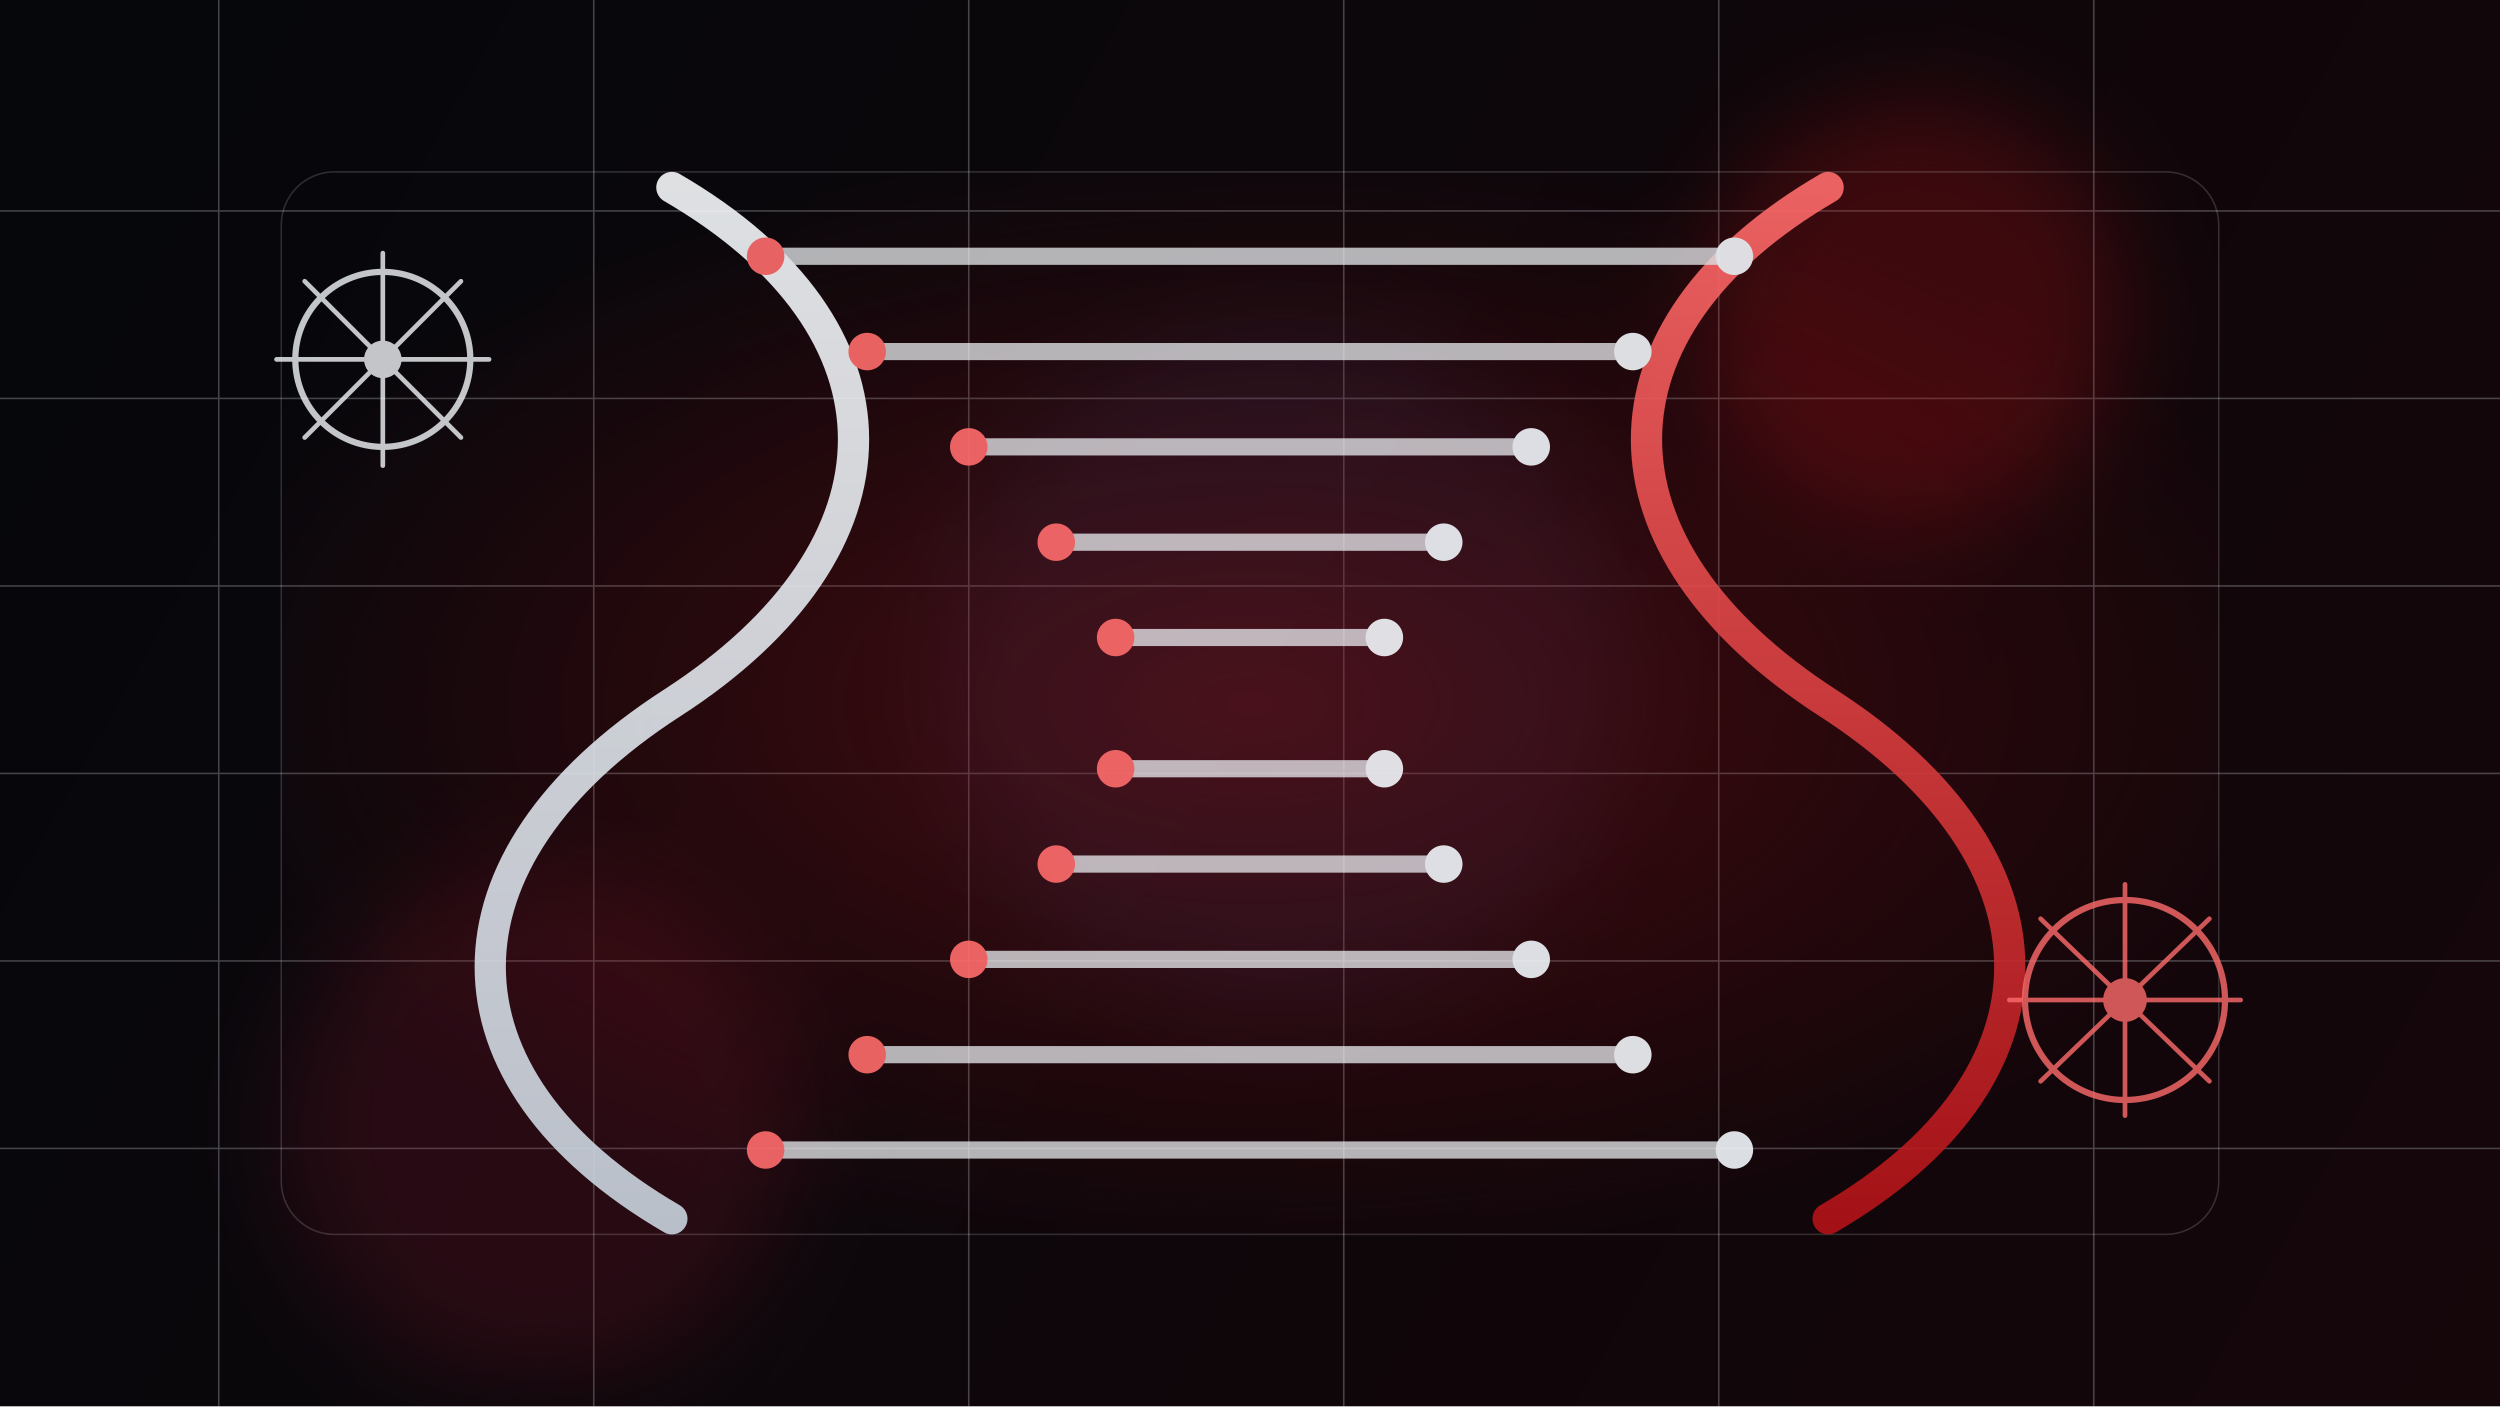
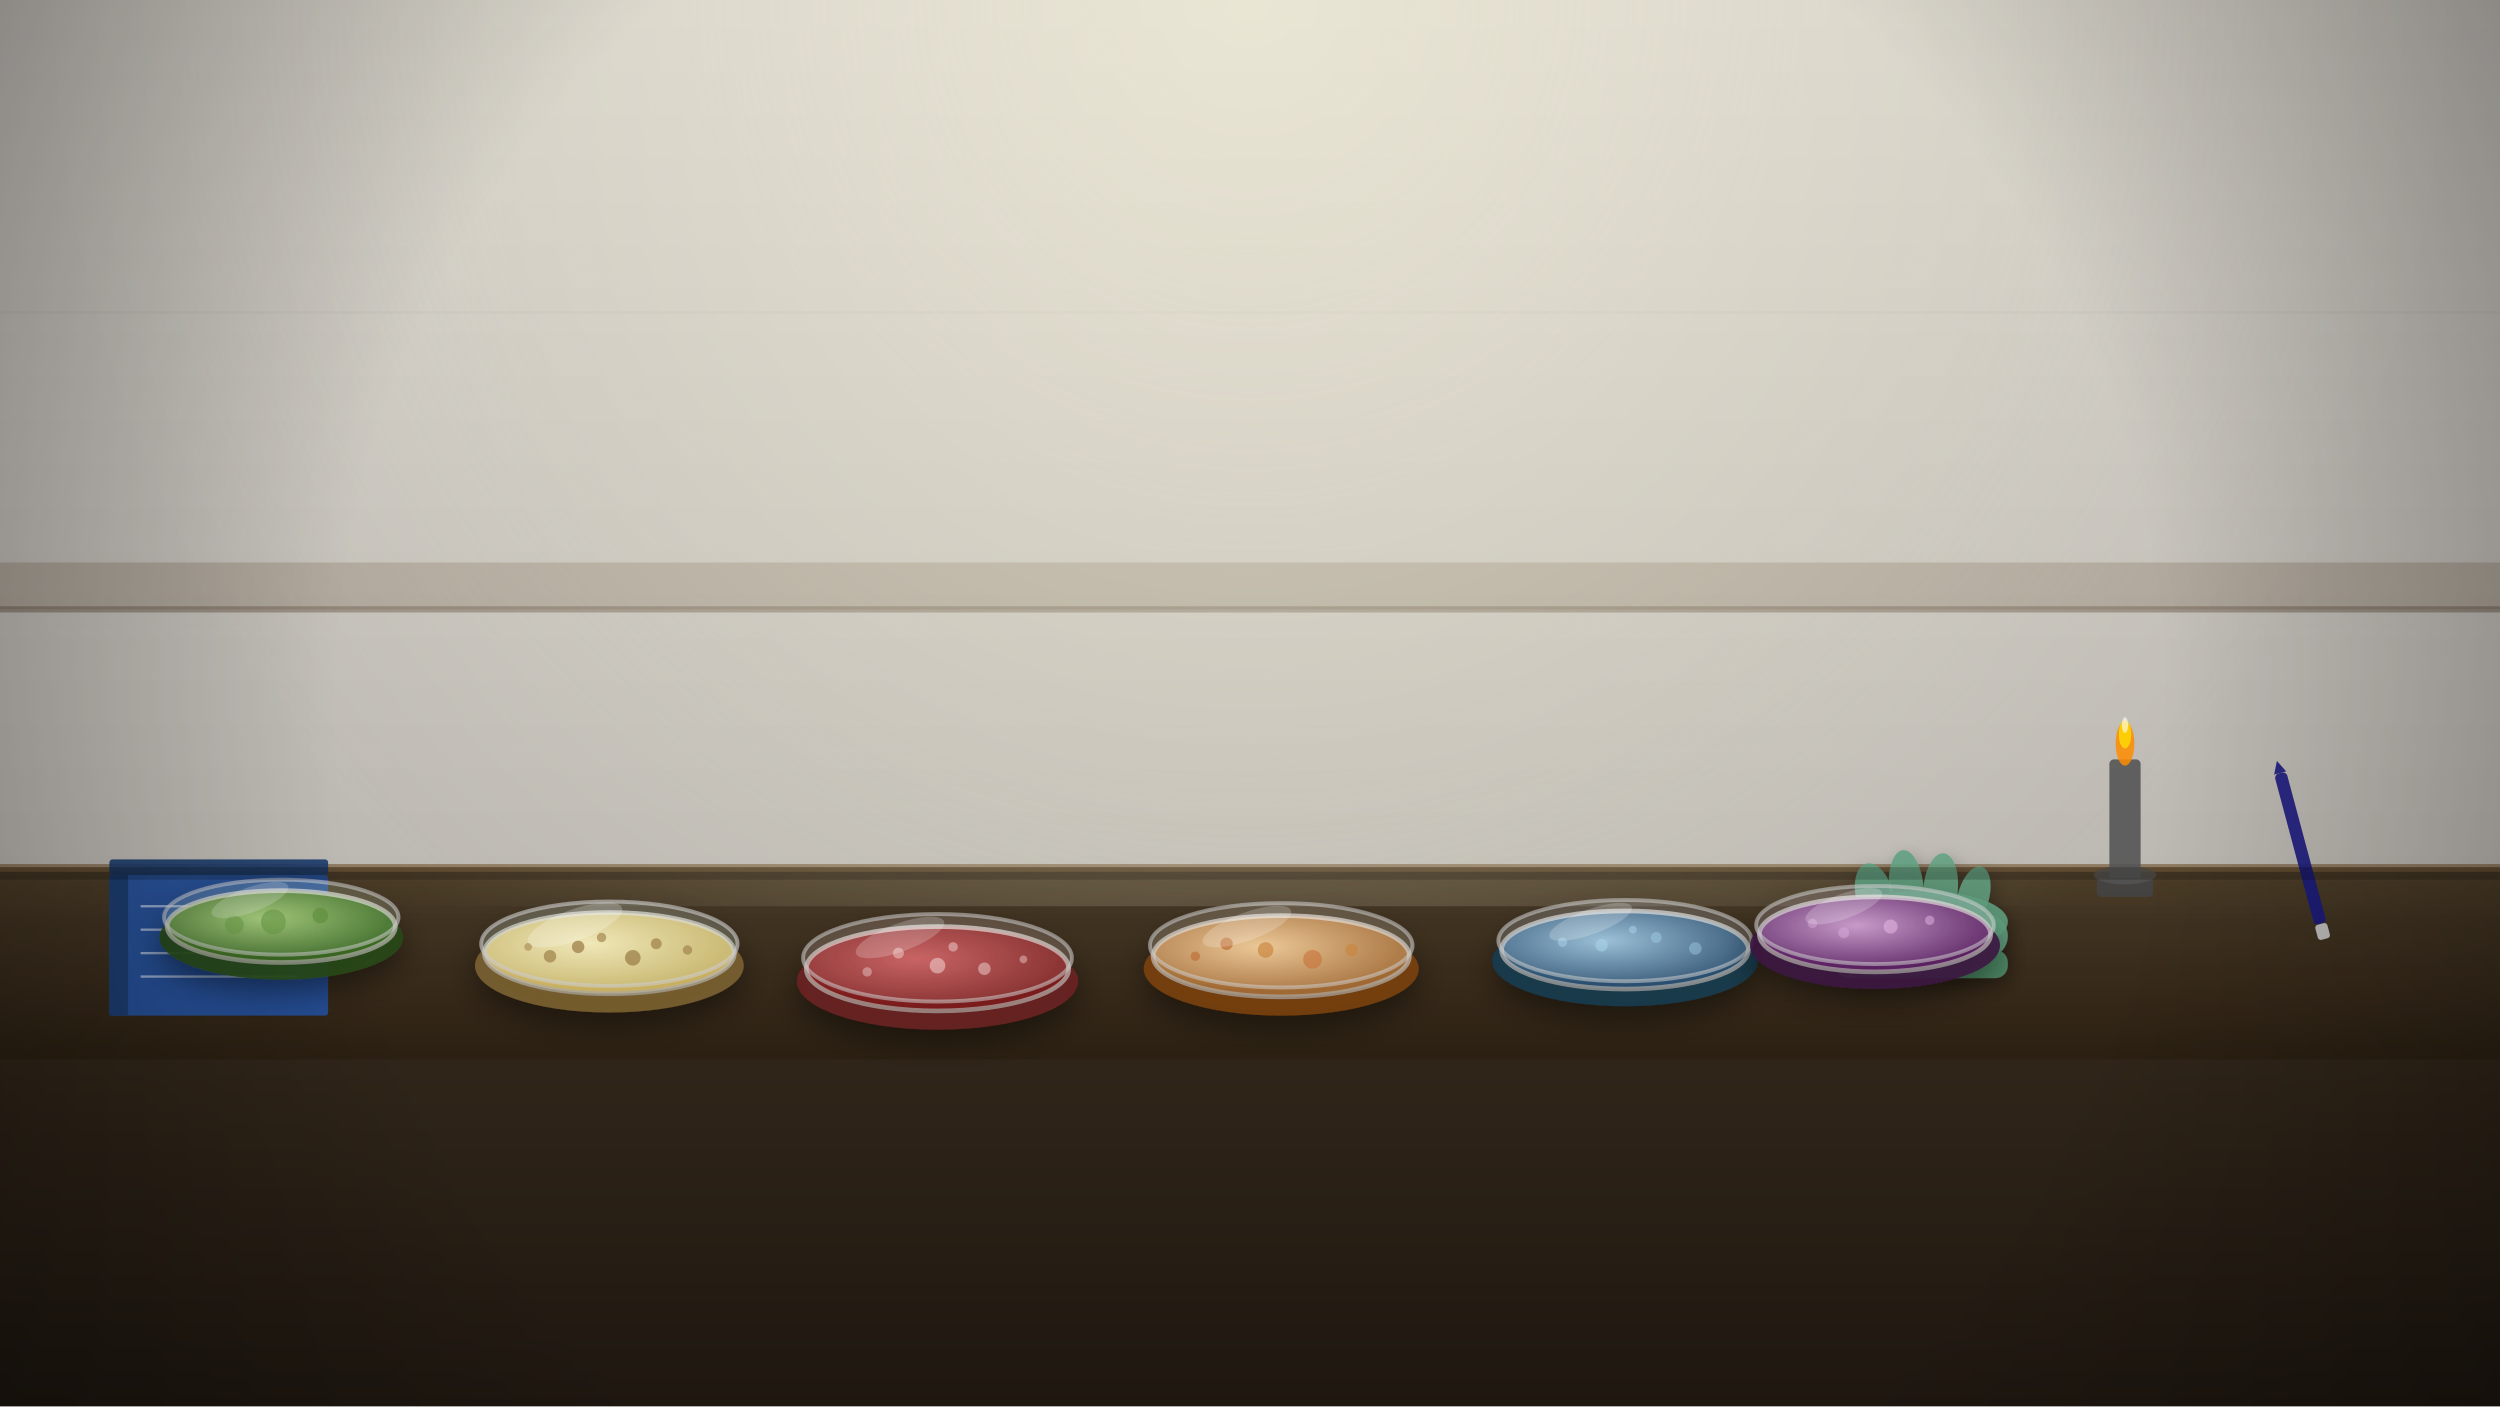
<svg xmlns="http://www.w3.org/2000/svg" width="1600" height="900" viewBox="0 0 1600 900" fill="none">
  <defs>
-     <linearGradient id="bg" x1="0" y1="0" x2="1600" y2="900" gradientUnits="userSpaceOnUse">
-       <stop stop-color="#05070B" />
-       <stop offset="1" stop-color="#15060A" />
+     <linearGradient id="benchGrad" x1="0" y1="0" x2="0" y2="1" gradientUnits="objectBoundingBox">
+       <stop offset="0" stop-color="#3a2d1e" />
+       <stop offset="1" stop-color="#1e1710" />
    </linearGradient>
-     <linearGradient id="dnaLeft" x1="465" y1="115" x2="465" y2="785" gradientUnits="userSpaceOnUse">
-       <stop stop-color="#F5F7FA" />
-       <stop offset="1" stop-color="#C9D3DD" />
+     <linearGradient id="wallGrad" x1="0" y1="0" x2="0" y2="1" gradientUnits="objectBoundingBox">
+       <stop offset="0" stop-color="#d0ccc6" />
+       <stop offset="1" stop-color="#b0aca6" />
    </linearGradient>
-     <linearGradient id="dnaRight" x1="1135" y1="115" x2="1135" y2="785" gradientUnits="userSpaceOnUse">
-       <stop stop-color="#FF6B6B" />
-       <stop offset="1" stop-color="#B31217" />
+     <radialGradient id="lightGrad" cx="50%" cy="0%" r="60%" gradientUnits="userSpaceOnUse">
+       <stop offset="0" stop-color="#fffbe0" stop-opacity="0.55" />
+       <stop offset="1" stop-color="#fffbe0" stop-opacity="0" />
+     </radialGradient>
+     <radialGradient id="agarYellow" cx="42%" cy="38%" r="55%">
+       <stop offset="0" stop-color="#f5e6b0" />
+       <stop offset="1" stop-color="#c9b060" />
+     </radialGradient>
+     <radialGradient id="agarOrange" cx="42%" cy="38%" r="55%">
+       <stop offset="0" stop-color="#e8c08a" />
+       <stop offset="1" stop-color="#a06830" />
+     </radialGradient>
+     <radialGradient id="agarRed" cx="42%" cy="38%" r="55%">
+       <stop offset="0" stop-color="#c05050" />
+       <stop offset="1" stop-color="#7a1a1a" />
+     </radialGradient>
+     <radialGradient id="agarBlue" cx="42%" cy="38%" r="55%">
+       <stop offset="0" stop-color="#90b8d0" />
+       <stop offset="1" stop-color="#2a5070" />
+     </radialGradient>
+     <radialGradient id="agarGreen" cx="42%" cy="38%" r="55%">
+       <stop offset="0" stop-color="#a0c870" />
+       <stop offset="1" stop-color="#3a6820" />
+     </radialGradient>
+     <radialGradient id="agarPurple" cx="42%" cy="38%" r="55%">
+       <stop offset="0" stop-color="#c090c0" />
+       <stop offset="1" stop-color="#5a2060" />
+     </radialGradient>
+     <radialGradient id="lidSheen" cx="35%" cy="28%" r="50%">
+       <stop offset="0" stop-color="#ffffff" stop-opacity="0.55" />
+       <stop offset="0.6" stop-color="#ffffff" stop-opacity="0.10" />
+       <stop offset="1" stop-color="#ffffff" stop-opacity="0" />
+     </radialGradient>
+     <linearGradient id="rimGrad" x1="0" y1="0" x2="0" y2="1">
+       <stop offset="0" stop-color="#e0ddd8" />
+       <stop offset="1" stop-color="#a8a5a0" />
    </linearGradient>
-     <radialGradient id="glow" cx="0" cy="0" r="1" gradientUnits="userSpaceOnUse" gradientTransform="translate(800 450) rotate(90) scale(360 700)">
-       <stop stop-color="#B31217" stop-opacity="0.34" />
-       <stop offset="1" stop-color="#B31217" stop-opacity="0" />
-     </radialGradient>
-     <filter id="blur" x="0" y="0" width="1600" height="900" filterUnits="userSpaceOnUse" color-interpolation-filters="sRGB">
-       <feGaussianBlur stdDeviation="30" />
+     <linearGradient id="benchTop" x1="0" y1="0" x2="0" y2="1">
+       <stop offset="0" stop-color="#5c4828" />
+       <stop offset="1" stop-color="#3a2d1e" />
+     </linearGradient>
+     <linearGradient id="tileGrad" x1="0" y1="0" x2="0" y2="1">
+       <stop offset="0" stop-color="#4a3c28" />
+       <stop offset="1" stop-color="#2a1e10" />
+     </linearGradient>
+     <filter id="plateShad" x="-20%" y="-20%" width="140%" height="160%">
+       <feDropShadow dx="0" dy="8" stdDeviation="10" flood-color="#000" flood-opacity="0.45" />
+     </filter>
+     <filter id="gloveShad" x="-10%" y="-10%" width="130%" height="130%">
+       <feDropShadow dx="2" dy="4" stdDeviation="6" flood-color="#000" flood-opacity="0.35" />
+     </filter>
+     <filter id="overheadLight">
+       <feGaussianBlur stdDeviation="60" />
    </filter>
  </defs>
-   <rect width="1600" height="900" fill="url(#bg)" />
-   <g opacity="0.28">
-     <path d="M0 135H1600M0 255H1600M0 375H1600M0 495H1600M0 615H1600M0 735H1600" stroke="#DCE3EA" stroke-width="1" />
-     <path d="M140 0V900M380 0V900M620 0V900M860 0V900M1100 0V900M1340 0V900" stroke="#DCE3EA" stroke-width="1" />
+   <rect width="1600" height="900" fill="url(#wallGrad)" />
+   <line x1="0" y1="200" x2="1600" y2="200" stroke="#c0bcb6" stroke-width="2" opacity="0.5" />
+   <line x1="0" y1="400" x2="1600" y2="400" stroke="#c0bcb6" stroke-width="1.5" opacity="0.35" />
+   <line x1="0" y1="480" x2="1600" y2="480" stroke="#c0bcb6" stroke-width="1" opacity="0.25" />
+   <rect x="0" y="360" width="1600" height="30" fill="#8a7a6a" opacity="0.4" />
+   <rect x="0" y="388" width="1600" height="4" fill="#6a5a4a" opacity="0.5" />
+   <rect x="0" y="560" width="1600" height="340" fill="url(#benchGrad)" />
+   <rect x="0" y="555" width="1600" height="30" fill="url(#benchTop)" />
+   <rect x="0" y="553" width="1600" height="5" fill="#7a6040" opacity="0.7" />
+   <rect x="0" y="558" width="1600" height="120" fill="url(#tileGrad)" opacity="0.85" />
+   <rect x="0" y="0" width="1600" height="580" fill="url(#lightGrad)" />
+   <g transform="translate(1360,490)">
+     <rect x="-10" y="-4" width="20" height="80" rx="3" fill="#555" opacity="0.9" />
+     <rect x="-18" y="72" width="36" height="12" rx="3" fill="#444" opacity="0.9" />
+     <ellipse cx="0" cy="70" rx="20" ry="6" fill="#555" opacity="0.7" />
+     <ellipse cx="0" cy="-14" rx="6" ry="14" fill="#ff8c00" opacity="0.85" />
+     <ellipse cx="0" cy="-20" rx="4" ry="9" fill="#ffdd00" opacity="0.8" />
+     <ellipse cx="0" cy="-26" rx="2" ry="5" fill="#ffffff" opacity="0.6" />
  </g>
-   <g filter="url(#blur)">
-     <circle cx="1225" cy="200" r="135" fill="#B31217" fill-opacity="0.28" />
-     <circle cx="345" cy="720" r="165" fill="#8E1B30" fill-opacity="0.22" />
-     <circle cx="820" cy="430" r="220" fill="#2A3F73" fill-opacity="0.18" />
+   <g transform="translate(1480,572) rotate(-15)">
+     <rect x="-4" y="-80" width="8" height="100" rx="3" fill="#1a1a80" opacity="0.9" />
+     <rect x="-4" y="20" width="8" height="10" rx="2" fill="#ccc" opacity="0.9" />
+     <polygon points="0,-88 -4,-80 4,-80" fill="#1a1a80" opacity="0.9" />
  </g>
-   <rect x="180" y="110" width="1240" height="680" rx="34" fill="url(#glow)" stroke="#FFFFFF" stroke-opacity="0.16" />
-   <g opacity="0.9">
-     <path d="M430 120C585 210 585 350 430 450C275 550 275 690 430 780" stroke="url(#dnaLeft)" stroke-width="20" stroke-linecap="round" />
-     <path d="M1170 120C1015 210 1015 350 1170 450C1325 550 1325 690 1170 780" stroke="url(#dnaRight)" stroke-width="20" stroke-linecap="round" />
-     <path d="M490 164H1110M555 225H1045M620 286H980M676 347H924M714 408H886M714 492H886M676 553H924M620 614H980M555 675H1045M490 736H1110" stroke="#F1F5F9" stroke-width="11" stroke-linecap="round" stroke-opacity="0.8" />
-     <circle cx="490" cy="164" r="12" fill="#FF6B6B" />
-     <circle cx="1110" cy="164" r="12" fill="#F1F5F9" />
-     <circle cx="555" cy="225" r="12" fill="#FF6B6B" />
-     <circle cx="1045" cy="225" r="12" fill="#F1F5F9" />
-     <circle cx="620" cy="286" r="12" fill="#FF6B6B" />
-     <circle cx="980" cy="286" r="12" fill="#F1F5F9" />
-     <circle cx="676" cy="347" r="12" fill="#FF6B6B" />
-     <circle cx="924" cy="347" r="12" fill="#F1F5F9" />
-     <circle cx="714" cy="408" r="12" fill="#FF6B6B" />
-     <circle cx="886" cy="408" r="12" fill="#F1F5F9" />
-     <circle cx="714" cy="492" r="12" fill="#FF6B6B" />
-     <circle cx="886" cy="492" r="12" fill="#F1F5F9" />
-     <circle cx="676" cy="553" r="12" fill="#FF6B6B" />
-     <circle cx="924" cy="553" r="12" fill="#F1F5F9" />
-     <circle cx="620" cy="614" r="12" fill="#FF6B6B" />
-     <circle cx="980" cy="614" r="12" fill="#F1F5F9" />
-     <circle cx="555" cy="675" r="12" fill="#FF6B6B" />
-     <circle cx="1045" cy="675" r="12" fill="#F1F5F9" />
-     <circle cx="490" cy="736" r="12" fill="#FF6B6B" />
-     <circle cx="1110" cy="736" r="12" fill="#F1F5F9" />
+   <g transform="translate(140,570)">
+     <rect x="-70" y="-20" width="140" height="10" rx="2" fill="#1a3a6a" opacity="0.9" />
+     <rect x="-70" y="-10" width="140" height="90" rx="2" fill="#2255aa" opacity="0.85" />
+     <line x1="-50" y1="10" x2="50" y2="10" stroke="#ffffff" stroke-width="1.5" opacity="0.5" />
+     <line x1="-50" y1="25" x2="50" y2="25" stroke="#ffffff" stroke-width="1.5" opacity="0.5" />
+     <line x1="-50" y1="40" x2="50" y2="40" stroke="#ffffff" stroke-width="1.5" opacity="0.5" />
+     <line x1="-50" y1="55" x2="50" y2="55" stroke="#ffffff" stroke-width="1.5" opacity="0.5" />
+     <rect x="-70" y="-10" width="12" height="90" fill="#1a3a6a" opacity="0.9" />
  </g>
-   <g opacity="0.8">
-     <circle cx="245" cy="230" r="56" stroke="#F1F5F9" stroke-width="4" />
-     <circle cx="245" cy="230" r="12" fill="#F1F5F9" />
-     <path d="M245 162V298M177 230H313M195 180L295 280M295 180L195 280" stroke="#F1F5F9" stroke-width="3" stroke-linecap="round" />
-     <circle cx="1360" cy="640" r="64" stroke="#FF6B6B" stroke-width="4" />
-     <circle cx="1360" cy="640" r="14" fill="#FF6B6B" />
-     <path d="M1360 566V714M1286 640H1434M1306 588L1414 692M1414 588L1306 692" stroke="#FF6B6B" stroke-width="3" stroke-linecap="round" />
+   <g filter="url(#gloveShad)" transform="translate(1230,590)">
+     <ellipse cx="0" cy="0" rx="55" ry="20" fill="#60a080" opacity="0.88" />
+     <ellipse cx="-30" cy="-16" rx="12" ry="22" fill="#60a080" opacity="0.88" transform="rotate(-15,-30,-16)" />
+     <ellipse cx="-10" cy="-22" rx="11" ry="24" fill="#60a080" opacity="0.88" transform="rotate(-5,-10,-22)" />
+     <ellipse cx="12" cy="-21" rx="11" ry="23" fill="#60a080" opacity="0.85" transform="rotate(5,12,-21)" />
+     <ellipse cx="33" cy="-16" rx="10" ry="20" fill="#60a080" opacity="0.85" transform="rotate(15,33,-16)" />
+     <ellipse cx="-46" cy="8" rx="9" ry="18" fill="#60a080" opacity="0.85" transform="rotate(-40,-46,8)" />
+     <rect x="-55" y="-5" width="110" height="28" rx="14" fill="#60a080" opacity="0.88" />
+     <rect x="-55" y="18" width="110" height="18" rx="8" fill="#50906a" opacity="0.9" />
  </g>
+   <g filter="url(#plateShad)" transform="translate(390,618)">
+     <ellipse cx="0" cy="0" rx="86" ry="30" fill="#7a6030" opacity="0.9" />
+     <ellipse cx="0" cy="-8" rx="80" ry="26" fill="url(#agarYellow)" />
+     <circle cx="-20" cy="-12" r="4" fill="#8a6020" opacity="0.7" />
+     <circle cx="15" cy="-5" r="5" fill="#8a6020" opacity="0.7" />
+     <circle cx="-5" cy="-18" r="3" fill="#9a7030" opacity="0.7" />
+     <circle cx="30" cy="-14" r="3.5" fill="#8a6020" opacity="0.65" />
+     <circle cx="-38" cy="-6" r="4" fill="#8a6020" opacity="0.65" />
+     <circle cx="50" cy="-10" r="3" fill="#8a6020" opacity="0.6" />
+     <circle cx="-52" cy="-12" r="2.5" fill="#9a7030" opacity="0.6" />
+     <ellipse cx="0" cy="-8" rx="80" ry="26" fill="none" stroke="url(#rimGrad)" stroke-width="3" opacity="0.7" />
+     <ellipse cx="0" cy="-14" rx="82" ry="27" fill="#d8f0e0" opacity="0.18" />
+     <ellipse cx="0" cy="-14" rx="82" ry="27" fill="none" stroke="#ccc" stroke-width="2.5" opacity="0.6" />
+     <ellipse cx="-22" cy="-26" rx="32" ry="10" fill="white" opacity="0.22" transform="rotate(-20,-22,-26)" />
+   </g>
+   <g filter="url(#plateShad)" transform="translate(600,628)">
+     <ellipse cx="0" cy="0" rx="90" ry="31" fill="#6a2020" opacity="0.9" />
+     <ellipse cx="0" cy="-8" rx="84" ry="27" fill="url(#agarRed)" />
+     <circle cx="0" cy="-10" r="5" fill="#f0d0d0" opacity="0.55" />
+     <circle cx="-25" cy="-18" r="3.5" fill="#f0d0d0" opacity="0.5" />
+     <circle cx="30" cy="-8" r="4" fill="#f0d0d0" opacity="0.5" />
+     <circle cx="-45" cy="-6" r="3" fill="#e0c0c0" opacity="0.5" />
+     <circle cx="55" cy="-14" r="2.5" fill="#f0d0d0" opacity="0.45" />
+     <circle cx="10" cy="-22" r="3" fill="#f0d0d0" opacity="0.5" />
+     <ellipse cx="0" cy="-8" rx="84" ry="27" fill="none" stroke="url(#rimGrad)" stroke-width="3" opacity="0.7" />
+     <ellipse cx="0" cy="-15" rx="86" ry="28" fill="#ffe0e0" opacity="0.14" />
+     <ellipse cx="0" cy="-15" rx="86" ry="28" fill="none" stroke="#ccc" stroke-width="2.5" opacity="0.55" />
+     <ellipse cx="-24" cy="-28" rx="30" ry="9" fill="white" opacity="0.20" transform="rotate(-20,-24,-28)" />
+   </g>
+   <g filter="url(#plateShad)" transform="translate(820,620)">
+     <ellipse cx="0" cy="0" rx="88" ry="30" fill="#7a4010" opacity="0.9" />
+     <ellipse cx="0" cy="-8" rx="82" ry="26" fill="url(#agarOrange)" />
+     <circle cx="-10" cy="-12" r="5" fill="#c07020" opacity="0.65" />
+     <circle cx="20" cy="-6" r="6" fill="#c06020" opacity="0.65" />
+     <circle cx="-35" cy="-16" r="4" fill="#b05010" opacity="0.65" />
+     <circle cx="45" cy="-12" r="4" fill="#c07020" opacity="0.6" />
+     <circle cx="-55" cy="-8" r="3" fill="#b05010" opacity="0.6" />
+     <ellipse cx="0" cy="-8" rx="82" ry="26" fill="none" stroke="url(#rimGrad)" stroke-width="3" opacity="0.7" />
+     <ellipse cx="0" cy="-15" rx="84" ry="27" fill="#fff0e0" opacity="0.15" />
+     <ellipse cx="0" cy="-15" rx="84" ry="27" fill="none" stroke="#ccc" stroke-width="2.5" opacity="0.55" />
+     <ellipse cx="-22" cy="-27" rx="30" ry="9" fill="white" opacity="0.20" transform="rotate(-20,-22,-27)" />
+   </g>
+   <g filter="url(#plateShad)" transform="translate(180,600)">
+     <ellipse cx="0" cy="0" rx="78" ry="27" fill="#2a4a18" opacity="0.9" />
+     <ellipse cx="0" cy="-7" rx="73" ry="23" fill="url(#agarGreen)" />
+     <circle cx="-5" cy="-10" r="8" fill="#5a9030" opacity="0.6" />
+     <circle cx="25" cy="-14" r="5" fill="#4a8020" opacity="0.6" />
+     <circle cx="-30" cy="-8" r="6" fill="#5a9030" opacity="0.55" />
+     <ellipse cx="0" cy="-7" rx="73" ry="23" fill="none" stroke="url(#rimGrad)" stroke-width="3" opacity="0.7" />
+     <ellipse cx="0" cy="-13" rx="75" ry="24" fill="#e0ffe0" opacity="0.13" />
+     <ellipse cx="0" cy="-13" rx="75" ry="24" fill="none" stroke="#ccc" stroke-width="2.5" opacity="0.55" />
+     <ellipse cx="-20" cy="-24" rx="26" ry="8" fill="white" opacity="0.20" transform="rotate(-20,-20,-24)" />
+   </g>
+   <g filter="url(#plateShad)" transform="translate(1040,615)">
+     <ellipse cx="0" cy="0" rx="85" ry="29" fill="#183a50" opacity="0.9" />
+     <ellipse cx="0" cy="-7" rx="79" ry="25" fill="url(#agarBlue)" />
+     <circle cx="-15" cy="-10" r="4" fill="#a0d0e8" opacity="0.55" />
+     <circle cx="20" cy="-15" r="3.5" fill="#90c0d8" opacity="0.55" />
+     <circle cx="-40" cy="-12" r="3" fill="#a0d0e8" opacity="0.5" />
+     <circle cx="45" cy="-8" r="4" fill="#90c0d8" opacity="0.5" />
+     <circle cx="5" cy="-20" r="2.5" fill="#a0d0e8" opacity="0.5" />
+     <ellipse cx="0" cy="-7" rx="79" ry="25" fill="none" stroke="url(#rimGrad)" stroke-width="3" opacity="0.7" />
+     <ellipse cx="0" cy="-13" rx="81" ry="26" fill="#e0f0ff" opacity="0.14" />
+     <ellipse cx="0" cy="-13" rx="81" ry="26" fill="none" stroke="#ccc" stroke-width="2.5" opacity="0.55" />
+     <ellipse cx="-22" cy="-25" rx="28" ry="8" fill="white" opacity="0.20" transform="rotate(-20,-22,-25)" />
+   </g>
+   <g filter="url(#plateShad)" transform="translate(1200,605)">
+     <ellipse cx="0" cy="0" rx="80" ry="28" fill="#3a1840" opacity="0.9" />
+     <ellipse cx="0" cy="-7" rx="74" ry="24" fill="url(#agarPurple)" />
+     <circle cx="10" cy="-12" r="4.5" fill="#e0b0e0" opacity="0.55" />
+     <circle cx="-20" cy="-8" r="3.5" fill="#d0a0d0" opacity="0.55" />
+     <circle cx="35" cy="-16" r="3" fill="#e0b0e0" opacity="0.5" />
+     <circle cx="-40" cy="-14" r="3" fill="#d0a0d0" opacity="0.5" />
+     <ellipse cx="0" cy="-7" rx="74" ry="24" fill="none" stroke="url(#rimGrad)" stroke-width="3" opacity="0.7" />
+     <ellipse cx="0" cy="-13" rx="76" ry="25" fill="#f0e0ff" opacity="0.13" />
+     <ellipse cx="0" cy="-13" rx="76" ry="25" fill="none" stroke="#ccc" stroke-width="2.5" opacity="0.55" />
+     <ellipse cx="-20" cy="-25" rx="26" ry="8" fill="white" opacity="0.20" transform="rotate(-20,-20,-25)" />
+   </g>
+   <rect x="0" y="555" width="1600" height="8" fill="#000" opacity="0.18" />
+   <radialGradient id="vig" cx="50%" cy="50%" r="75%" gradientUnits="userSpaceOnUse">
+     <stop offset="60%" stop-color="transparent" />
+     <stop offset="100%" stop-color="#000" stop-opacity="0.38" />
+   </radialGradient>
+   <rect width="1600" height="900" fill="url(#vig)" />
</svg>
